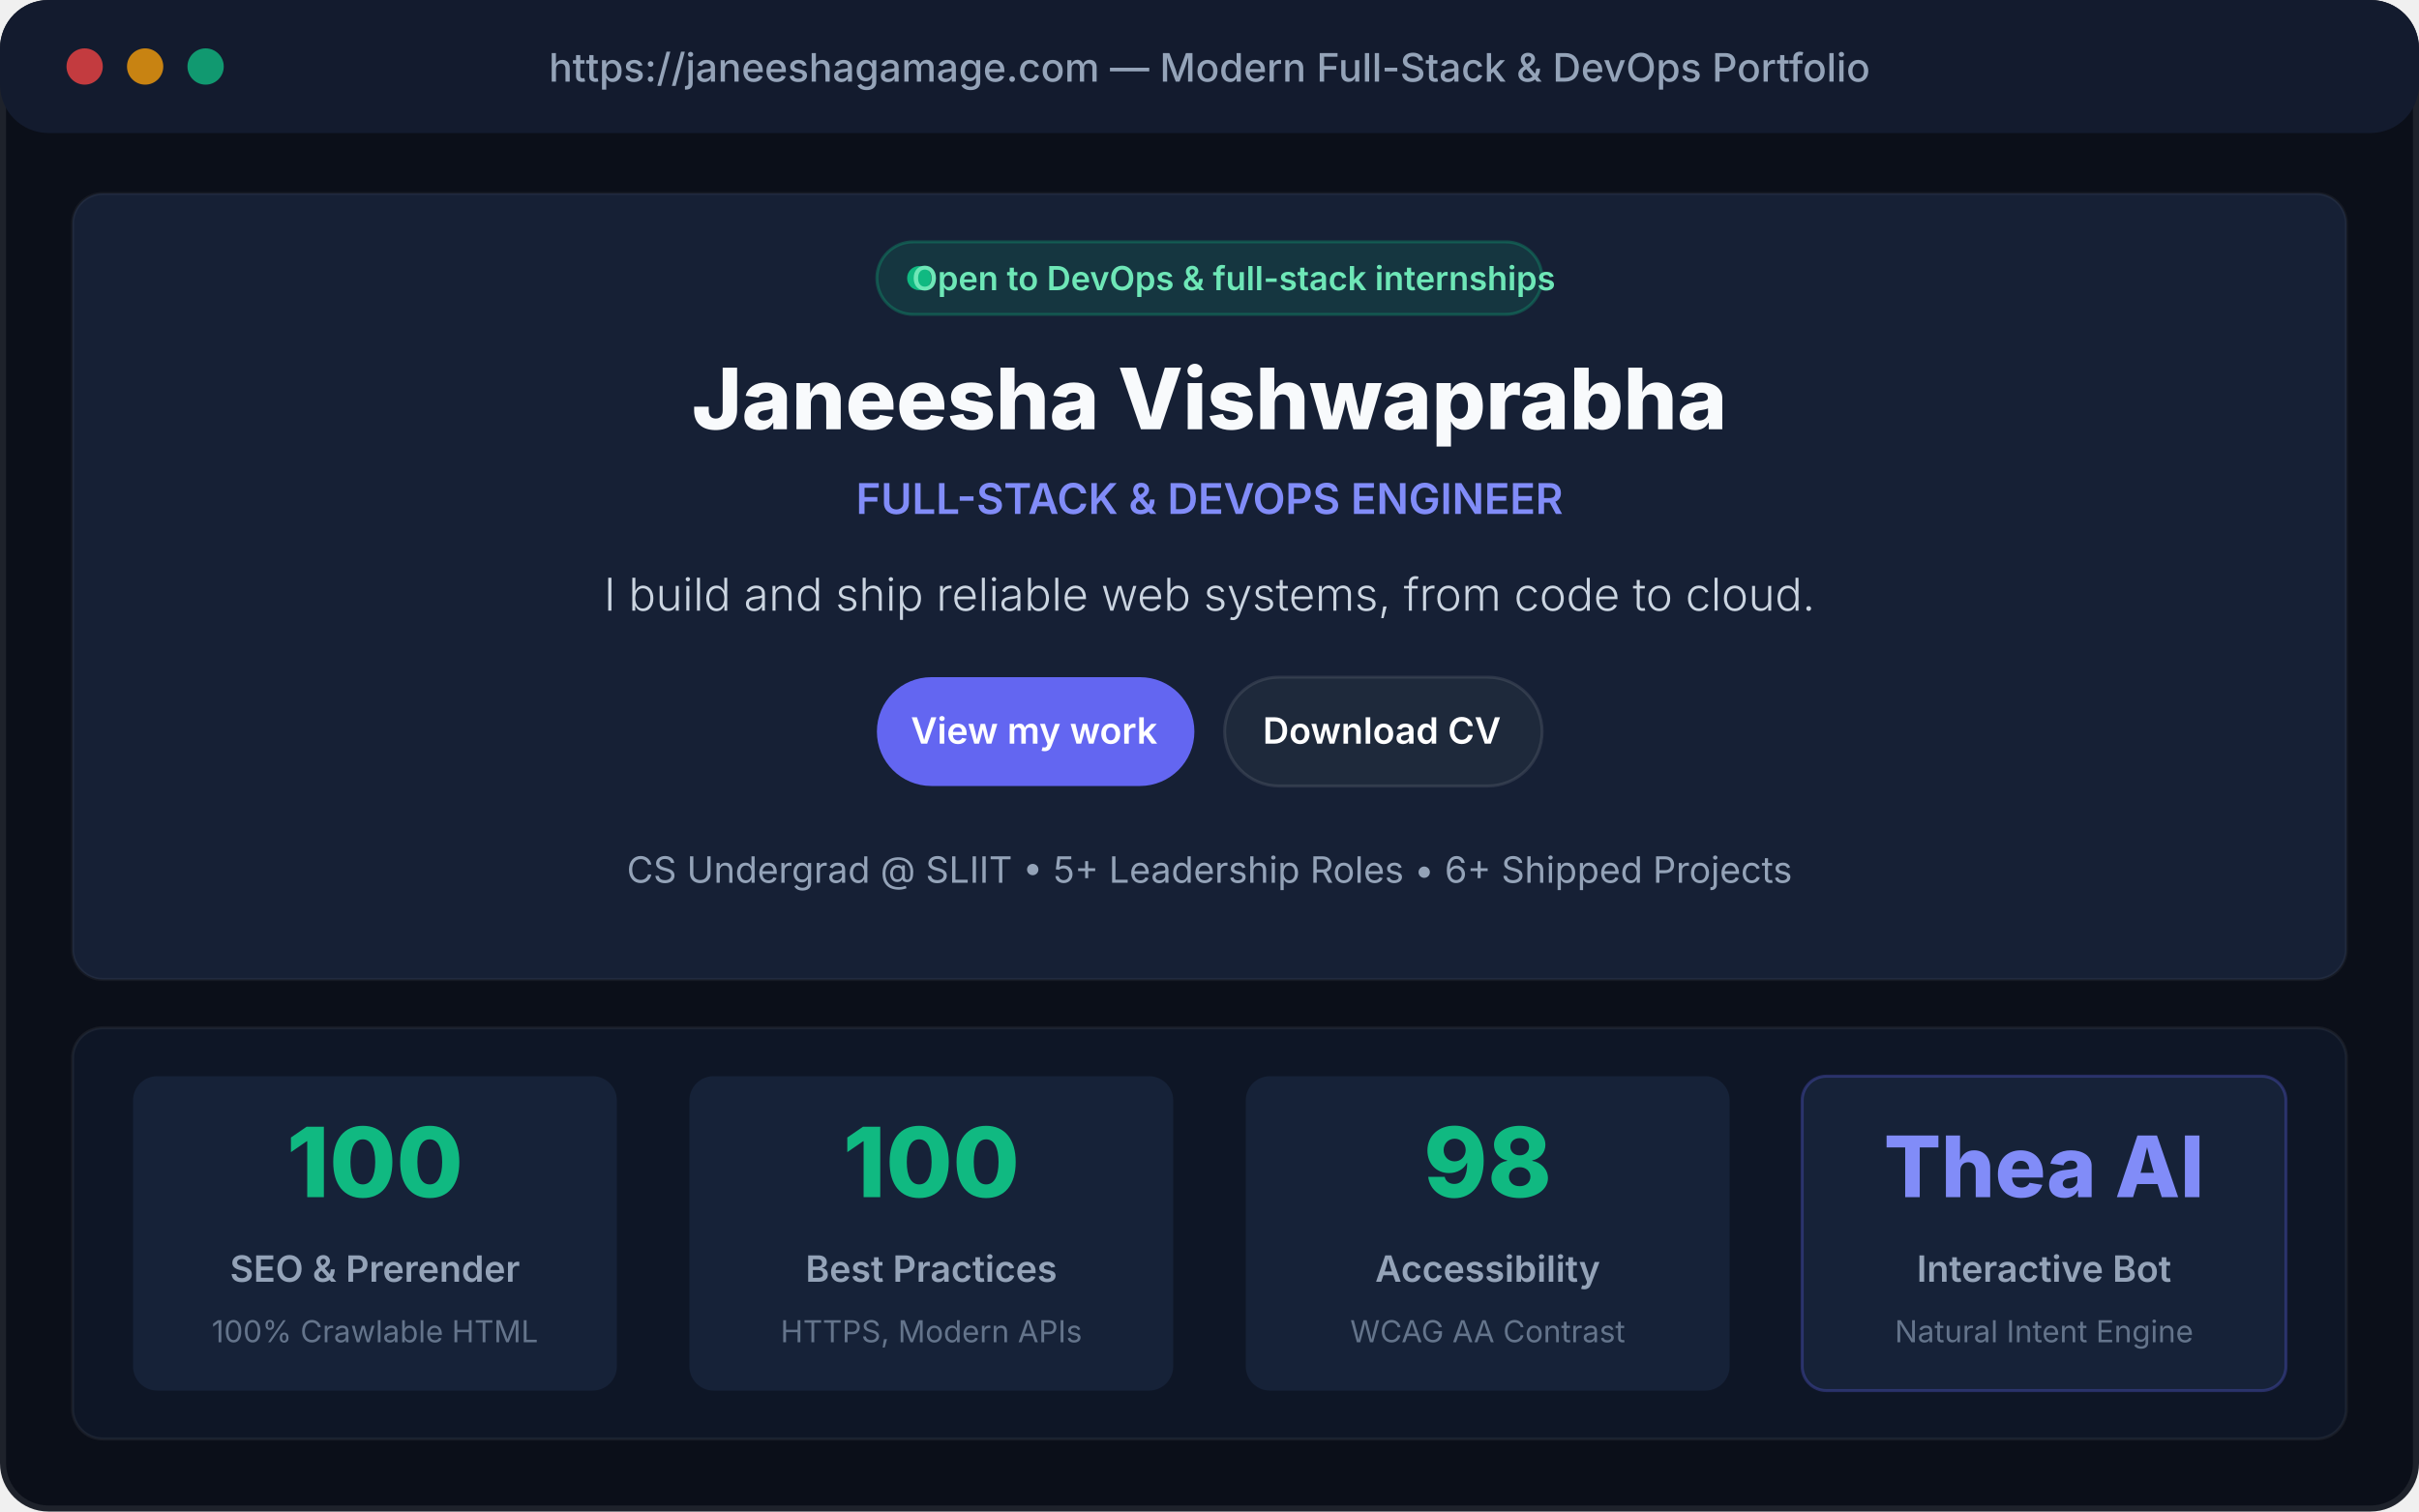
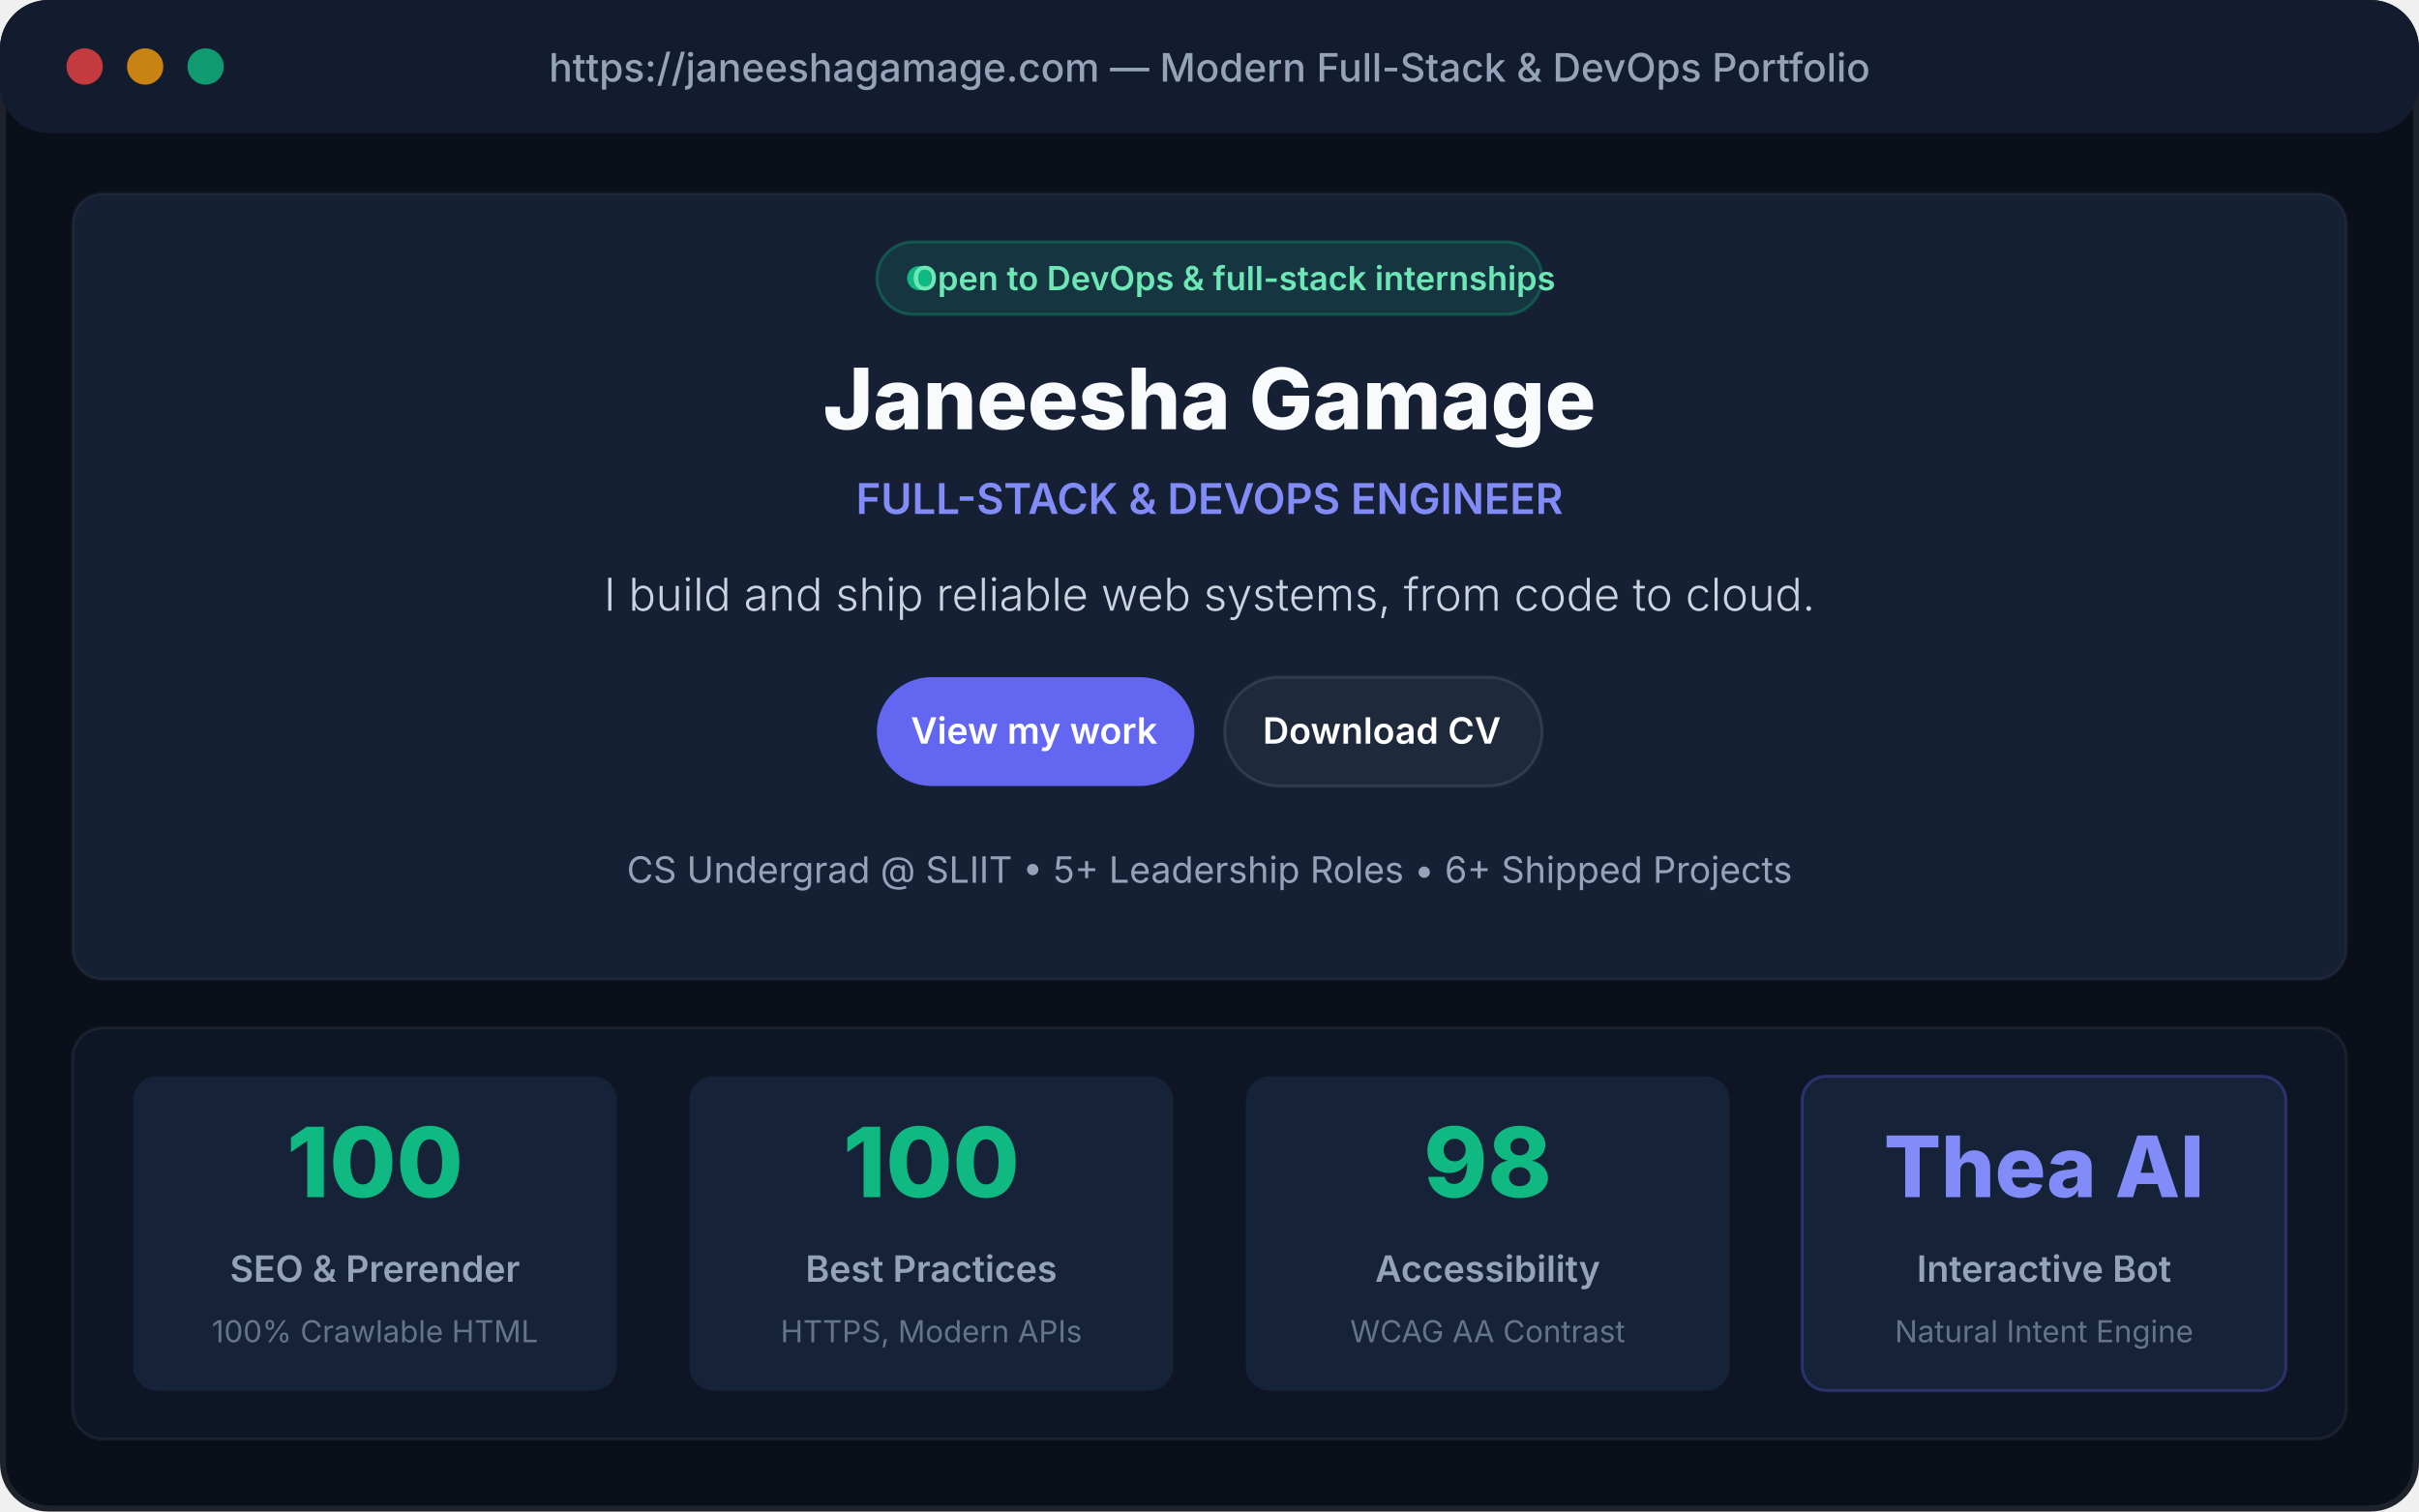
<svg xmlns="http://www.w3.org/2000/svg" viewBox="0 0 800 500" width="800" height="500" fill="none">
  <rect width="800" height="500" rx="16" fill="#0B0F19" />
  <rect x="1" y="1" width="798" height="498" rx="15" stroke="rgba(255,255,255,0.08)" stroke-width="2" />
  <rect x="0" y="0" width="800" height="44" rx="16" fill="#131B2E" />
  <circle cx="28" cy="22" r="6" fill="#EF4444" opacity="0.8" />
  <circle cx="48" cy="22" r="6" fill="#F59E0B" opacity="0.8" />
  <circle cx="68" cy="22" r="6" fill="#10B981" opacity="0.8" />
  <text x="400" y="27" text-anchor="middle" fill="#94A3B8" font-family="-apple-system, BlinkMacSystemFont, sans-serif" font-size="13" font-weight="500">https://janeeshagamage.com — Modern Full-Stack &amp; DevOps Portfolio</text>
  <rect x="24" y="64" width="752" height="260" rx="10" fill="#162035" stroke="rgba(255,255,255,0.05)" />
  <rect x="290" y="80" width="220" height="24" rx="12" fill="#10B981" fill-opacity="0.15" stroke="rgba(16,185,129,0.3)" />
  <circle cx="304" cy="92" r="4" fill="#10B981" />
  <text x="408" y="96" text-anchor="middle" fill="#6EE7B7" font-family="-apple-system, sans-serif" font-size="11" font-weight="600">Open to DevOps &amp; full-stack internships</text>
-   <text x="400" y="142" text-anchor="middle" fill="#F8FAFC" font-family="-apple-system, sans-serif" font-size="28" font-weight="800">Janeesha Vishwaprabha</text>
+   <text x="400" y="142" text-anchor="middle" fill="#F8FAFC" font-family="-apple-system, sans-serif" font-size="28" font-weight="800">Janeesha Gamage</text>
  <text x="400" y="170" text-anchor="middle" fill="#818CF8" font-family="-apple-system, sans-serif" font-size="14" font-weight="600">FULL-STACK &amp; DEVOPS ENGINEER</text>
  <text x="400" y="202" text-anchor="middle" fill="#CBD5E1" font-family="-apple-system, sans-serif" font-size="15" font-weight="300">I build and ship reliable web systems, from code to cloud.</text>
  <rect x="290" y="224" width="105" height="36" rx="18" fill="#6366F1" />
  <text x="342" y="246" text-anchor="middle" fill="#FFFFFF" font-family="-apple-system, sans-serif" font-size="12" font-weight="600">View my work</text>
  <rect x="405" y="224" width="105" height="36" rx="18" fill="#1E293B" stroke="rgba(255,255,255,0.1)" />
  <text x="457" y="246" text-anchor="middle" fill="#FFFFFF" font-family="-apple-system, sans-serif" font-size="12" font-weight="600">Download CV</text>
  <text x="400" y="292" text-anchor="middle" fill="#94A3B8" font-family="-apple-system, sans-serif" font-size="12">CS Undergrad @ SLIIT  •  5+ Leadership Roles  •  6+ Shipped Projects</text>
  <rect x="24" y="340" width="752" height="136" rx="10" fill="#0E1626" stroke="rgba(255,255,255,0.06)" />
  <rect x="44" y="356" width="160" height="104" rx="8" fill="#162238" />
  <text x="124" y="396" text-anchor="middle" fill="#10B981" font-family="-apple-system, sans-serif" font-size="32" font-weight="800">100</text>
  <text x="124" y="424" text-anchor="middle" fill="#94A3B8" font-family="-apple-system, sans-serif" font-size="12" font-weight="600">SEO &amp; Prerender</text>
  <text x="124" y="444" text-anchor="middle" fill="#64748B" font-family="-apple-system, sans-serif" font-size="10">100% Crawlable HTML</text>
  <rect x="228" y="356" width="160" height="104" rx="8" fill="#162238" />
  <text x="308" y="396" text-anchor="middle" fill="#10B981" font-family="-apple-system, sans-serif" font-size="32" font-weight="800">100</text>
  <text x="308" y="424" text-anchor="middle" fill="#94A3B8" font-family="-apple-system, sans-serif" font-size="12" font-weight="600">Best Practices</text>
  <text x="308" y="444" text-anchor="middle" fill="#64748B" font-family="-apple-system, sans-serif" font-size="10">HTTPS, Modern APIs</text>
  <rect x="412" y="356" width="160" height="104" rx="8" fill="#162238" />
  <text x="492" y="396" text-anchor="middle" fill="#10B981" font-family="-apple-system, sans-serif" font-size="32" font-weight="800">98</text>
  <text x="492" y="424" text-anchor="middle" fill="#94A3B8" font-family="-apple-system, sans-serif" font-size="12" font-weight="600">Accessibility</text>
  <text x="492" y="444" text-anchor="middle" fill="#64748B" font-family="-apple-system, sans-serif" font-size="10">WCAG AA Contrast</text>
  <rect x="596" y="356" width="160" height="104" rx="8" fill="#162238" stroke="rgba(99,102,241,0.3)" />
  <text x="676" y="396" text-anchor="middle" fill="#818CF8" font-family="-apple-system, sans-serif" font-size="28" font-weight="800">Thea AI</text>
  <text x="676" y="424" text-anchor="middle" fill="#94A3B8" font-family="-apple-system, sans-serif" font-size="12" font-weight="600">Interactive Bot</text>
  <text x="676" y="444" text-anchor="middle" fill="#64748B" font-family="-apple-system, sans-serif" font-size="10">Natural Intent Engine</text>
</svg>
